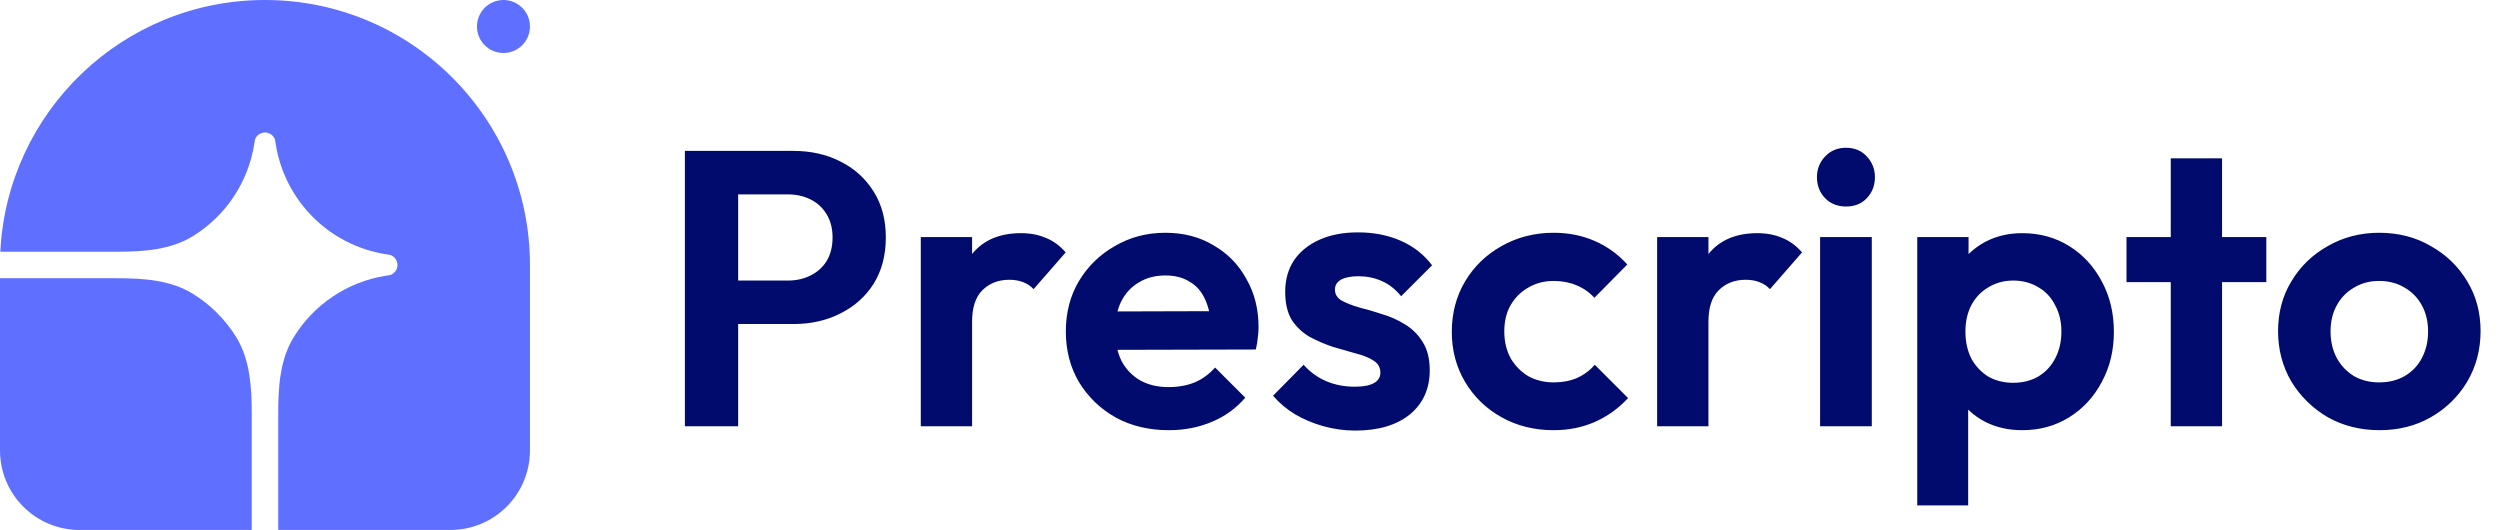
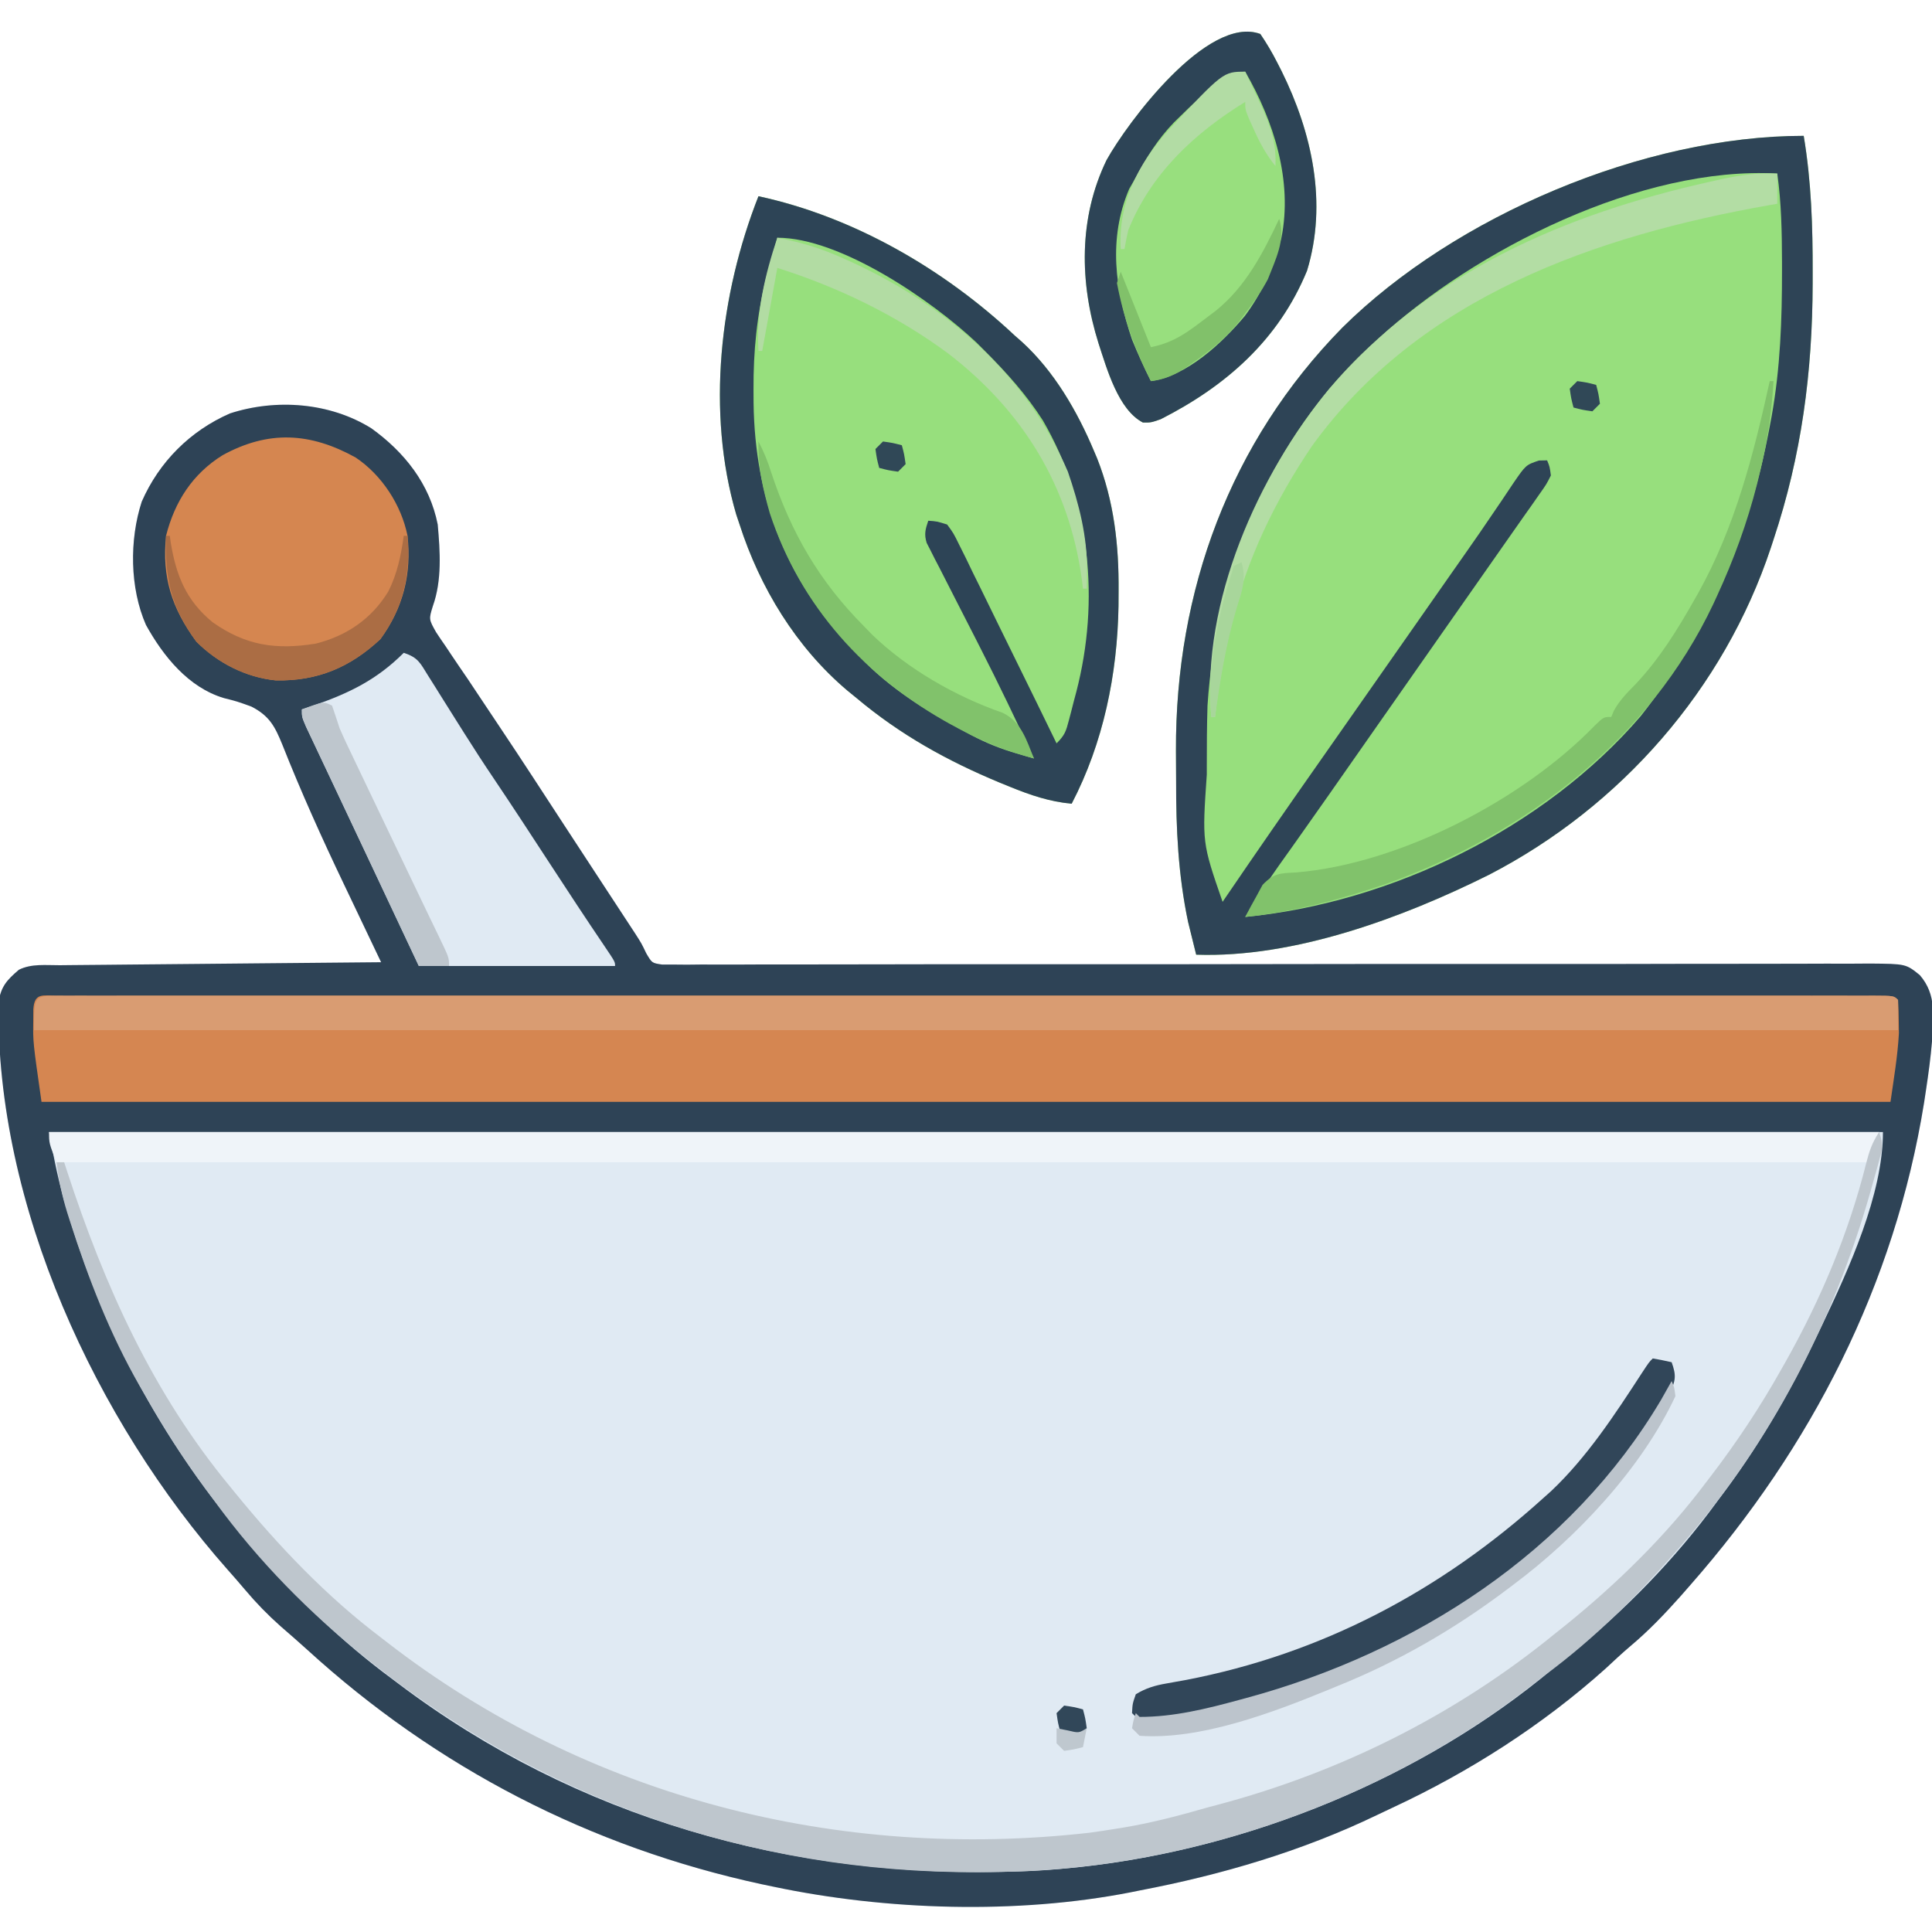
- <svg xmlns="http://www.w3.org/2000/svg" width="217" height="46" viewBox="0 0 217 46" fill="none">
-   <path d="M23 0C35.703 0 46 10.297 46 23V39.1C46 40.93 45.273 42.685 43.979 43.979C42.685 45.273 40.93 46 39.1 46H24.15V35.91C24.15 33.608 24.29 31.223 25.497 29.263C26.362 27.859 27.518 26.657 28.888 25.738C30.258 24.82 31.81 24.208 33.437 23.942L33.878 23.871C34.059 23.808 34.217 23.691 34.328 23.535C34.44 23.379 34.5 23.192 34.5 23C34.5 22.808 34.44 22.621 34.328 22.465C34.217 22.309 34.059 22.192 33.878 22.129L33.437 22.058C31.059 21.67 28.863 20.544 27.159 18.84C25.456 17.137 24.33 14.941 23.942 12.563L23.87 12.122C23.808 11.941 23.691 11.783 23.535 11.671C23.379 11.56 23.192 11.5 23 11.5C22.808 11.5 22.621 11.56 22.465 11.671C22.309 11.783 22.191 11.941 22.129 12.122L22.058 12.563C21.792 14.19 21.18 15.742 20.261 17.111C19.343 18.481 18.141 19.638 16.737 20.502C14.777 21.71 12.392 21.85 10.09 21.85H0.027C0.629 9.682 10.683 0 23 0Z" fill="#5F6FFF" />
-   <path d="M0 24.15H10.09C12.392 24.15 14.777 24.29 16.737 25.498C18.269 26.442 19.558 27.731 20.502 29.263C21.71 31.223 21.85 33.608 21.85 35.91V46H6.9C5.07 46 3.315 45.273 2.021 43.979C0.727 42.685 0 40.93 0 39.1L0 24.15ZM46 2.3C46 2.91 45.758 3.495 45.326 3.926C44.895 4.358 44.31 4.6 43.7 4.6C43.09 4.6 42.505 4.358 42.074 3.926C41.642 3.495 41.4 2.91 41.4 2.3C41.4 1.69 41.642 1.105 42.074 0.674C42.505 0.242 43.09 0 43.7 0C44.31 0 44.895 0.242 45.326 0.674C45.758 1.105 46 1.69 46 2.3Z" fill="#5F6FFF" />
-   <path d="M62.848 28.126V24.352H68.39C69.115 24.352 69.773 24.205 70.362 23.91C70.951 23.615 71.416 23.196 71.756 22.652C72.096 22.085 72.266 21.405 72.266 20.612C72.266 19.841 72.096 19.173 71.756 18.606C71.416 18.039 70.951 17.609 70.362 17.314C69.773 17.019 69.115 16.872 68.39 16.872H62.848V13.098H68.866C70.385 13.098 71.745 13.404 72.946 14.016C74.17 14.628 75.133 15.501 75.836 16.634C76.539 17.745 76.89 19.071 76.89 20.612C76.89 22.153 76.539 23.491 75.836 24.624C75.133 25.735 74.17 26.596 72.946 27.208C71.745 27.82 70.385 28.126 68.866 28.126H62.848ZM59.448 37V13.098H64.072V37H59.448ZM79.923 37V20.578H84.377V37H79.923ZM84.377 27.922L82.643 26.766C82.847 24.749 83.436 23.162 84.411 22.006C85.386 20.827 86.791 20.238 88.627 20.238C89.421 20.238 90.135 20.374 90.769 20.646C91.404 20.895 91.982 21.315 92.503 21.904L89.715 25.1C89.466 24.828 89.16 24.624 88.797 24.488C88.457 24.352 88.061 24.284 87.607 24.284C86.655 24.284 85.873 24.59 85.261 25.202C84.672 25.791 84.377 26.698 84.377 27.922ZM101.457 37.34C99.734 37.34 98.204 36.977 96.867 36.252C95.529 35.504 94.464 34.484 93.671 33.192C92.9 31.9 92.515 30.427 92.515 28.772C92.515 27.14 92.889 25.689 93.637 24.42C94.407 23.128 95.45 22.108 96.765 21.36C98.079 20.589 99.541 20.204 101.151 20.204C102.738 20.204 104.132 20.567 105.333 21.292C106.557 21.995 107.509 22.969 108.189 24.216C108.892 25.44 109.243 26.834 109.243 28.398C109.243 28.693 109.22 28.999 109.175 29.316C109.152 29.611 109.096 29.951 109.005 30.336L95.201 30.37V27.038L106.931 27.004L105.129 28.398C105.084 27.423 104.902 26.607 104.585 25.95C104.29 25.293 103.848 24.794 103.259 24.454C102.692 24.091 101.99 23.91 101.151 23.91C100.267 23.91 99.496 24.114 98.839 24.522C98.181 24.907 97.671 25.463 97.309 26.188C96.969 26.891 96.799 27.729 96.799 28.704C96.799 29.701 96.98 30.574 97.343 31.322C97.728 32.047 98.272 32.614 98.975 33.022C99.677 33.407 100.494 33.6 101.423 33.6C102.262 33.6 103.021 33.464 103.701 33.192C104.381 32.897 104.97 32.467 105.469 31.9L108.087 34.518C107.294 35.447 106.319 36.15 105.163 36.626C104.03 37.102 102.794 37.34 101.457 37.34ZM117.641 37.374C116.712 37.374 115.794 37.249 114.887 37C114.003 36.751 113.187 36.411 112.439 35.98C111.691 35.527 111.045 34.983 110.501 34.348L113.153 31.662C113.72 32.297 114.377 32.773 115.125 33.09C115.873 33.407 116.701 33.566 117.607 33.566C118.333 33.566 118.877 33.464 119.239 33.26C119.625 33.056 119.817 32.75 119.817 32.342C119.817 31.889 119.613 31.537 119.205 31.288C118.82 31.039 118.31 30.835 117.675 30.676C117.041 30.495 116.372 30.302 115.669 30.098C114.989 29.871 114.332 29.588 113.697 29.248C113.063 28.885 112.541 28.398 112.133 27.786C111.748 27.151 111.555 26.335 111.555 25.338C111.555 24.295 111.805 23.389 112.303 22.618C112.825 21.847 113.561 21.247 114.513 20.816C115.465 20.385 116.587 20.17 117.879 20.17C119.239 20.17 120.463 20.408 121.551 20.884C122.662 21.36 123.58 22.074 124.305 23.026L121.619 25.712C121.121 25.1 120.554 24.658 119.919 24.386C119.307 24.114 118.639 23.978 117.913 23.978C117.256 23.978 116.746 24.08 116.383 24.284C116.043 24.488 115.873 24.771 115.873 25.134C115.873 25.542 116.066 25.859 116.451 26.086C116.859 26.313 117.381 26.517 118.015 26.698C118.65 26.857 119.307 27.049 119.987 27.276C120.69 27.48 121.347 27.775 121.959 28.16C122.594 28.545 123.104 29.055 123.489 29.69C123.897 30.325 124.101 31.141 124.101 32.138C124.101 33.747 123.523 35.028 122.367 35.98C121.211 36.909 119.636 37.374 117.641 37.374ZM134.857 37.34C133.179 37.34 131.672 36.966 130.335 36.218C128.997 35.47 127.943 34.45 127.173 33.158C126.402 31.866 126.017 30.415 126.017 28.806C126.017 27.174 126.402 25.712 127.173 24.42C127.943 23.128 128.997 22.108 130.335 21.36C131.695 20.589 133.202 20.204 134.857 20.204C136.149 20.204 137.339 20.442 138.427 20.918C139.515 21.394 140.455 22.074 141.249 22.958L138.393 25.848C137.962 25.372 137.441 25.009 136.829 24.76C136.239 24.511 135.582 24.386 134.857 24.386C134.041 24.386 133.304 24.579 132.647 24.964C132.012 25.327 131.502 25.837 131.117 26.494C130.754 27.129 130.573 27.888 130.573 28.772C130.573 29.633 130.754 30.404 131.117 31.084C131.502 31.741 132.012 32.263 132.647 32.648C133.304 33.011 134.041 33.192 134.857 33.192C135.605 33.192 136.273 33.067 136.863 32.818C137.475 32.546 137.996 32.161 138.427 31.662L141.317 34.552C140.478 35.459 139.515 36.15 138.427 36.626C137.339 37.102 136.149 37.34 134.857 37.34ZM143.839 37V20.578H148.293V37H143.839ZM148.293 27.922L146.559 26.766C146.763 24.749 147.353 23.162 148.327 22.006C149.302 20.827 150.707 20.238 152.543 20.238C153.337 20.238 154.051 20.374 154.685 20.646C155.32 20.895 155.898 21.315 156.419 21.904L153.631 25.1C153.382 24.828 153.076 24.624 152.713 24.488C152.373 24.352 151.977 24.284 151.523 24.284C150.571 24.284 149.789 24.59 149.177 25.202C148.588 25.791 148.293 26.698 148.293 27.922ZM157.984 37V20.578H162.472V37H157.984ZM160.228 17.926C159.502 17.926 158.902 17.688 158.426 17.212C157.95 16.713 157.712 16.101 157.712 15.376C157.712 14.673 157.95 14.073 158.426 13.574C158.902 13.075 159.502 12.826 160.228 12.826C160.976 12.826 161.576 13.075 162.03 13.574C162.506 14.073 162.744 14.673 162.744 15.376C162.744 16.101 162.506 16.713 162.03 17.212C161.576 17.688 160.976 17.926 160.228 17.926ZM175.529 37.34C174.351 37.34 173.285 37.102 172.333 36.626C171.381 36.127 170.622 35.459 170.055 34.62C169.489 33.781 169.183 32.818 169.137 31.73V25.916C169.183 24.828 169.489 23.865 170.055 23.026C170.645 22.165 171.404 21.485 172.333 20.986C173.285 20.487 174.351 20.238 175.529 20.238C177.048 20.238 178.408 20.612 179.609 21.36C180.811 22.108 181.751 23.128 182.431 24.42C183.134 25.712 183.485 27.174 183.485 28.806C183.485 30.415 183.134 31.866 182.431 33.158C181.751 34.45 180.811 35.47 179.609 36.218C178.408 36.966 177.048 37.34 175.529 37.34ZM174.747 33.226C175.563 33.226 176.289 33.045 176.923 32.682C177.558 32.297 178.045 31.775 178.385 31.118C178.748 30.438 178.929 29.656 178.929 28.772C178.929 27.911 178.748 27.151 178.385 26.494C178.045 25.814 177.558 25.293 176.923 24.93C176.289 24.545 175.563 24.352 174.747 24.352C173.954 24.352 173.24 24.545 172.605 24.93C171.971 25.293 171.472 25.814 171.109 26.494C170.769 27.151 170.599 27.911 170.599 28.772C170.599 29.656 170.769 30.438 171.109 31.118C171.472 31.775 171.959 32.297 172.571 32.682C173.206 33.045 173.931 33.226 174.747 33.226ZM166.417 43.868V20.578H170.871V24.896L170.123 28.874L170.837 32.852V43.868H166.417ZM188.421 37V13.744H192.875V37H188.421ZM184.579 24.488V20.578H196.717V24.488H184.579ZM206.542 37.34C204.887 37.34 203.391 36.966 202.054 36.218C200.739 35.447 199.685 34.416 198.892 33.124C198.121 31.809 197.736 30.347 197.736 28.738C197.736 27.129 198.121 25.689 198.892 24.42C199.662 23.128 200.716 22.108 202.054 21.36C203.391 20.589 204.876 20.204 206.508 20.204C208.185 20.204 209.681 20.589 210.996 21.36C212.333 22.108 213.387 23.128 214.158 24.42C214.928 25.689 215.314 27.129 215.314 28.738C215.314 30.347 214.928 31.809 214.158 33.124C213.387 34.416 212.333 35.447 210.996 36.218C209.681 36.966 208.196 37.34 206.542 37.34ZM206.508 33.192C207.346 33.192 208.083 33.011 208.718 32.648C209.375 32.263 209.874 31.741 210.214 31.084C210.576 30.404 210.758 29.633 210.758 28.772C210.758 27.911 210.576 27.151 210.214 26.494C209.851 25.837 209.352 25.327 208.718 24.964C208.083 24.579 207.346 24.386 206.508 24.386C205.692 24.386 204.966 24.579 204.332 24.964C203.697 25.327 203.198 25.837 202.836 26.494C202.473 27.151 202.292 27.911 202.292 28.772C202.292 29.633 202.473 30.404 202.836 31.084C203.198 31.741 203.697 32.263 204.332 32.648C204.966 33.011 205.692 33.192 206.508 33.192Z" fill="#000B6D" />
+ <svg xmlns="http://www.w3.org/2000/svg" version="1.1" width="512" height="512">
+   <path d="M0 0 C8.783 6.326 15.456 14.733 17.582 25.492 C18.221 32.639 18.731 40.272 16.301 47.082 C15.214 50.594 15.214 50.594 17.152 54.043 C17.981 55.312 18.834 56.566 19.707 57.805 C20.167 58.497 20.627 59.189 21.101 59.903 C22.575 62.113 24.078 64.302 25.582 66.492 C26.5 67.867 27.416 69.243 28.328 70.621 C30.276 73.561 32.234 76.493 34.199 79.422 C39.942 88.004 45.56 96.669 51.203 105.317 C53.912 109.468 56.627 113.616 59.344 117.762 C60.506 119.536 61.669 121.311 62.831 123.086 C63.933 124.767 65.035 126.448 66.137 128.129 C66.808 129.152 67.478 130.176 68.168 131.23 C68.756 132.128 69.345 133.026 69.951 133.95 C71.582 136.492 71.582 136.492 72.838 139.112 C74.358 141.719 74.358 141.719 77.077 142.114 C78.081 142.112 79.085 142.111 80.119 142.109 C81.278 142.119 82.437 142.13 83.631 142.14 C84.91 142.126 86.189 142.112 87.506 142.098 C88.874 142.101 90.242 142.105 91.61 142.112 C95.377 142.125 99.143 142.107 102.911 142.084 C106.97 142.064 111.029 142.074 115.089 142.08 C122.126 142.087 129.163 142.076 136.201 142.053 C146.382 142.021 156.564 142.022 166.745 142.031 C183.272 142.045 199.798 142.041 216.324 142.022 C217.314 142.021 218.304 142.02 219.323 142.018 C227.352 142.009 235.38 141.999 243.408 141.988 C250.422 141.979 257.435 141.971 264.448 141.962 C265.93 141.961 265.93 141.961 267.441 141.959 C283.901 141.94 300.361 141.941 316.821 141.956 C326.977 141.964 337.134 141.955 347.29 141.922 C354.25 141.901 361.209 141.898 368.168 141.908 C372.185 141.914 376.202 141.911 380.219 141.886 C383.896 141.864 387.572 141.864 391.249 141.883 C393.21 141.886 395.171 141.866 397.132 141.844 C406.647 141.928 406.647 141.928 410.351 144.905 C414.91 150.191 413.823 155.772 413.582 162.492 C413.225 166.75 412.662 170.956 412.02 175.18 C411.845 176.336 411.67 177.492 411.49 178.684 C403.73 226.921 381.629 270.004 349.582 306.492 C348.714 307.483 347.847 308.475 346.953 309.496 C342.735 314.23 338.471 318.692 333.613 322.77 C331.369 324.673 329.235 326.674 327.082 328.68 C310.342 343.693 290.932 356.106 270.557 365.573 C269.218 366.196 267.883 366.829 266.553 367.47 C246.612 377.08 225.292 383.354 203.582 387.492 C202.774 387.656 201.966 387.82 201.134 387.988 C171.105 393.856 136.431 392.787 106.582 386.492 C105.043 386.171 105.043 386.171 103.473 385.843 C58.047 376.031 17.283 354.981 -17.008 323.68 C-19.344 321.56 -21.721 319.495 -24.105 317.43 C-27.481 314.425 -30.515 311.309 -33.426 307.855 C-34.96 306.036 -36.515 304.25 -38.098 302.473 C-73.027 262.983 -99.545 205.892 -98.812 152.219 C-98.196 147.956 -96.65 146.262 -93.418 143.492 C-90.058 141.812 -86.259 142.311 -82.562 142.287 C-81.645 142.277 -80.728 142.267 -79.783 142.257 C-76.742 142.225 -73.701 142.2 -70.66 142.176 C-68.556 142.155 -66.451 142.134 -64.346 142.113 C-58.799 142.058 -53.253 142.008 -47.706 141.96 C-42.049 141.91 -36.392 141.854 -30.734 141.799 C-19.629 141.691 -8.523 141.59 2.582 141.492 C2.072 140.425 1.562 139.358 1.037 138.259 C-0.892 134.221 -2.815 130.18 -4.738 126.139 C-5.563 124.405 -6.39 122.672 -7.218 120.939 C-13.061 108.715 -18.605 96.428 -23.594 83.829 C-25.566 78.986 -27.014 76.221 -31.75 73.763 C-35.446 72.416 -35.446 72.416 -39.093 71.484 C-48.475 68.686 -55.145 60.408 -59.738 52.105 C-64.033 42.3 -64.153 29.58 -60.855 19.43 C-56.236 8.882 -48.028 0.674 -37.48 -3.945 C-25.204 -7.934 -10.946 -6.826 0 0 Z " fill="#E0EAF3" transform="translate(98.41797,113.5078)" />
+   <path d="M0 0 C8.783 6.326 15.456 14.733 17.582 25.492 C18.221 32.639 18.731 40.272 16.301 47.082 C15.214 50.594 15.214 50.594 17.152 54.043 C17.981 55.312 18.834 56.566 19.707 57.805 C20.167 58.497 20.627 59.189 21.101 59.903 C22.575 62.113 24.078 64.302 25.582 66.492 C26.5 67.867 27.416 69.243 28.328 70.621 C30.276 73.561 32.234 76.493 34.199 79.422 C39.942 88.004 45.56 96.669 51.203 105.317 C53.912 109.468 56.627 113.616 59.344 117.762 C60.506 119.536 61.669 121.311 62.831 123.086 C63.933 124.767 65.035 126.448 66.137 128.129 C66.808 129.152 67.478 130.176 68.168 131.23 C68.756 132.128 69.345 133.026 69.951 133.95 C71.582 136.492 71.582 136.492 72.838 139.112 C74.358 141.719 74.358 141.719 77.077 142.114 C78.081 142.112 79.085 142.111 80.119 142.109 C81.278 142.119 82.437 142.13 83.631 142.14 C84.91 142.126 86.189 142.112 87.506 142.098 C88.874 142.101 90.242 142.105 91.61 142.112 C95.377 142.125 99.143 142.107 102.911 142.084 C106.97 142.064 111.029 142.074 115.089 142.08 C122.126 142.087 129.163 142.076 136.201 142.053 C146.382 142.021 156.564 142.022 166.745 142.031 C183.272 142.045 199.798 142.041 216.324 142.022 C217.314 142.021 218.304 142.02 219.323 142.018 C227.352 142.009 235.38 141.999 243.408 141.988 C250.422 141.979 257.435 141.971 264.448 141.962 C265.93 141.961 265.93 141.961 267.441 141.959 C283.901 141.94 300.361 141.941 316.821 141.956 C326.977 141.964 337.134 141.955 347.29 141.922 C354.25 141.901 361.209 141.898 368.168 141.908 C372.185 141.914 376.202 141.911 380.219 141.886 C383.896 141.864 387.572 141.864 391.249 141.883 C393.21 141.886 395.171 141.866 397.132 141.844 C406.647 141.928 406.647 141.928 410.351 144.905 C414.91 150.191 413.823 155.772 413.582 162.492 C413.225 166.75 412.662 170.956 412.02 175.18 C411.845 176.336 411.67 177.492 411.49 178.684 C403.73 226.921 381.629 270.004 349.582 306.492 C348.714 307.483 347.847 308.475 346.953 309.496 C342.735 314.23 338.471 318.692 333.613 322.77 C331.369 324.673 329.235 326.674 327.082 328.68 C310.342 343.693 290.932 356.106 270.557 365.573 C269.218 366.196 267.883 366.829 266.553 367.47 C246.612 377.08 225.292 383.354 203.582 387.492 C202.774 387.656 201.966 387.82 201.134 387.988 C171.105 393.856 136.431 392.787 106.582 386.492 C105.043 386.171 105.043 386.171 103.473 385.843 C58.047 376.031 17.283 354.981 -17.008 323.68 C-19.344 321.56 -21.721 319.495 -24.105 317.43 C-27.481 314.425 -30.515 311.309 -33.426 307.855 C-34.96 306.036 -36.515 304.25 -38.098 302.473 C-73.027 262.983 -99.545 205.892 -98.812 152.219 C-98.196 147.956 -96.65 146.262 -93.418 143.492 C-90.058 141.812 -86.259 142.311 -82.562 142.287 C-81.645 142.277 -80.728 142.267 -79.783 142.257 C-76.742 142.225 -73.701 142.2 -70.66 142.176 C-68.556 142.155 -66.451 142.134 -64.346 142.113 C-58.799 142.058 -53.253 142.008 -47.706 141.96 C-42.049 141.91 -36.392 141.854 -30.734 141.799 C-19.629 141.691 -8.523 141.59 2.582 141.492 C2.072 140.425 1.562 139.358 1.037 138.259 C-0.892 134.221 -2.815 130.18 -4.738 126.139 C-5.563 124.405 -6.39 122.672 -7.218 120.939 C-13.061 108.715 -18.605 96.428 -23.594 83.829 C-25.566 78.986 -27.014 76.221 -31.75 73.763 C-35.446 72.416 -35.446 72.416 -39.093 71.484 C-48.475 68.686 -55.145 60.408 -59.738 52.105 C-64.033 42.3 -64.153 29.58 -60.855 19.43 C-56.236 8.882 -48.028 0.674 -37.48 -3.945 C-25.204 -7.934 -10.946 -6.826 0 0 Z M-85.418 186.492 C-84.119 193.635 -82.786 200.304 -80.668 207.18 C-80.405 208.041 -80.142 208.901 -79.871 209.788 C-70.01 241.557 -54.19 270.272 -32.418 295.492 C-31.749 296.272 -31.08 297.052 -30.391 297.855 C-19.441 310.314 -7.768 321.651 5.582 331.492 C6.126 331.902 6.67 332.313 7.231 332.735 C54.454 368.332 110.828 384.164 169.582 382.492 C170.378 382.471 171.174 382.451 171.995 382.429 C176.546 382.289 181.052 381.955 185.582 381.492 C186.281 381.422 186.98 381.352 187.701 381.279 C232.331 376.486 278.59 357.645 313.01 328.804 C314.554 327.515 316.123 326.255 317.691 324.996 C332.285 313.169 345.528 299.679 356.582 284.492 C357.439 283.342 358.295 282.193 359.152 281.043 C368.774 267.995 376.658 254.135 383.582 239.492 C383.884 238.863 384.185 238.233 384.496 237.584 C391.528 222.772 400.582 203.1 400.582 186.492 C240.202 186.492 79.822 186.492 -85.418 186.492 Z " fill="#2E4356" transform="translate(98.41797,113.5078)" />
+   <path d="M0 0 C2.027 12.104 2.401 23.997 2.375 36.25 C2.374 37.218 2.374 38.186 2.373 39.183 C2.313 62.654 -0.559 84.657 -8 107 C-8.234 107.717 -8.469 108.434 -8.71 109.172 C-21.144 146.579 -48.483 177.779 -83.424 195.841 C-106.293 207.228 -135.098 217.916 -161 217 C-161.468 215.148 -161.924 213.293 -162.375 211.438 C-162.758 209.889 -162.758 209.889 -163.148 208.309 C-165.761 195.887 -166.346 183.666 -166.316 171.023 C-166.313 168.333 -166.336 165.645 -166.361 162.955 C-166.516 120.595 -152.04 81.142 -122.25 50.812 C-92.341 21.189 -42.301 0 0 0 Z " fill="#97DF7D" transform="translate(478,36)" />
+   <path d="M0 0 C0.786 0.002 1.573 0.005 2.383 0.007 C3.215 0.006 4.046 0.004 4.903 0.003 C7.726 -0.001 10.548 0.003 13.371 0.006 C15.4 0.005 17.43 0.003 19.46 0.001 C25.065 -0.003 30.67 -0.001 36.276 0.002 C42.31 0.004 48.344 0.001 54.378 -0.002 C65.525 -0.006 76.672 -0.006 87.82 -0.003 C98.116 -0 108.412 0 118.709 -0.001 C119.39 -0.001 120.072 -0.001 120.775 -0.001 C123.542 -0.001 126.31 -0.002 129.078 -0.002 C155.063 -0.005 181.047 -0.002 207.032 0.003 C230.139 0.008 253.246 0.007 276.354 0.003 C302.29 -0.003 328.225 -0.005 354.161 -0.002 C356.924 -0.002 359.687 -0.001 362.45 -0.001 C363.13 -0.001 363.81 -0.001 364.511 -0.001 C374.803 0 385.095 -0.001 395.388 -0.003 C407.085 -0.006 418.783 -0.005 430.481 -0 C436.455 0.003 442.43 0.004 448.405 0 C453.865 -0.003 459.325 -0.001 464.785 0.004 C466.769 0.005 468.754 0.005 470.738 0.002 C473.417 -0.001 476.096 0.002 478.775 0.007 C479.562 0.005 480.348 0.002 481.158 0 C486.465 0.019 486.465 0.019 487.579 1.133 C487.709 3.025 487.755 4.924 487.767 6.82 C487.781 7.856 487.795 8.891 487.81 9.957 C487.473 16.052 486.442 22.09 485.579 28.133 C323.879 28.133 162.179 28.133 -4.421 28.133 C-6.683 12.295 -6.683 12.295 -6.608 6.82 C-6.602 5.752 -6.596 4.683 -6.589 3.582 C-6.278 -0.954 -4.005 0.014 0 0 Z " fill="#D58651" transform="translate(15.42089,263.8671)" />
+   <path d="M0 0 C25.338 5.466 49.295 19.424 68 37 C68.603 37.527 69.207 38.054 69.828 38.598 C78.37 46.401 84.496 56.981 88.938 67.562 C89.208 68.197 89.478 68.832 89.756 69.486 C94.236 80.843 95.536 92.501 95.438 104.625 C95.431 105.93 95.424 107.236 95.417 108.58 C95.119 126.671 91.417 144.849 83 161 C77.09 160.43 72.107 158.739 66.625 156.5 C65.752 156.145 64.878 155.789 63.978 155.423 C50.002 149.618 37.601 142.734 26 133 C25.169 132.321 24.337 131.641 23.48 130.941 C9.996 119.525 0.379 103.732 -5 87 C-5.443 85.679 -5.443 85.679 -5.895 84.332 C-13.838 57.214 -10.235 25.99 0 0 Z " fill="#97DF7D" transform="translate(201,52)" />
+   <path d="M0 0 C2.027 12.104 2.401 23.997 2.375 36.25 C2.374 37.218 2.374 38.186 2.373 39.183 C2.313 62.654 -0.559 84.657 -8 107 C-8.234 107.717 -8.469 108.434 -8.71 109.172 C-21.144 146.579 -48.483 177.779 -83.424 195.841 C-106.293 207.228 -135.098 217.916 -161 217 C-161.468 215.148 -161.924 213.293 -162.375 211.438 C-162.758 209.889 -162.758 209.889 -163.148 208.309 C-165.761 195.887 -166.346 183.666 -166.316 171.023 C-166.313 168.333 -166.336 165.645 -166.361 162.955 C-166.516 120.595 -152.04 81.142 -122.25 50.812 C-92.341 21.189 -42.301 0 0 0 Z M-113 54 C-113.537 54.488 -114.074 54.976 -114.628 55.479 C-141.323 79.964 -155.654 115.122 -158 151 C-158.163 156.355 -158.194 161.706 -158.188 167.062 C-158.188 167.792 -158.188 168.522 -158.188 169.273 C-159.429 187.321 -159.429 187.321 -154 203 C-153.519 202.294 -153.519 202.294 -153.029 201.573 C-145.027 189.827 -136.934 178.148 -128.766 166.516 C-125.84 162.347 -122.92 158.173 -120 154 C-118.833 152.333 -117.667 150.667 -116.5 149 C-115.922 148.175 -115.345 147.35 -114.75 146.5 C-113 144 -111.25 141.5 -109.5 139 C-108.922 138.175 -108.345 137.35 -107.75 136.499 C-106.585 134.835 -105.419 133.171 -104.254 131.507 C-100.717 126.453 -97.18 121.399 -93.646 116.343 C-92.476 114.671 -91.304 113 -90.129 111.331 C-87.257 107.246 -84.415 103.145 -81.629 99 C-81.091 98.21 -80.553 97.42 -79.999 96.606 C-78.985 95.117 -77.983 93.62 -76.994 92.115 C-73.632 87.213 -73.632 87.213 -70.16 86.043 C-69.447 86.029 -68.734 86.015 -68 86 C-67.309 87.688 -67.309 87.688 -67 90 C-68.16 92.312 -68.16 92.312 -70.062 95 C-70.804 96.062 -71.545 97.124 -72.309 98.219 C-72.734 98.816 -73.159 99.412 -73.597 100.027 C-75.132 102.186 -76.647 104.357 -78.16 106.531 C-81.147 110.819 -84.149 115.096 -87.153 119.371 C-90.108 123.577 -93.054 127.789 -96 132 C-97.167 133.667 -98.333 135.333 -99.5 137 C-100.078 137.825 -100.655 138.65 -101.25 139.5 C-103 142 -104.75 144.5 -106.5 147 C-107.078 147.825 -107.655 148.65 -108.25 149.501 C-109.415 151.165 -110.581 152.829 -111.746 154.493 C-114.688 158.697 -117.63 162.901 -120.57 167.105 C-121.755 168.799 -122.94 170.494 -124.125 172.188 C-124.701 173.012 -125.277 173.836 -125.871 174.685 C-128.692 178.716 -131.522 182.742 -134.371 186.754 C-134.909 187.512 -135.447 188.271 -136.001 189.052 C-137.001 190.46 -138.003 191.866 -139.006 193.27 C-142.182 197.743 -145.141 202.319 -148 207 C-109.18 203.218 -68.748 183.512 -43.207 153.801 C-25.105 130.829 -14.349 105.686 -9 77 C-8.835 76.125 -8.67 75.25 -8.5 74.348 C-6.182 61.459 -5.739 48.684 -5.75 35.625 C-5.751 34.865 -5.751 34.105 -5.752 33.322 C-5.775 25.494 -5.913 17.767 -7 10 C-42.951 7.937 -87.058 30.052 -113 54 Z " fill="#2E4456" transform="translate(478,36)" />
+   <path d="M0 0 C1.691 2.493 3.078 4.833 4.438 7.5 C4.829 8.266 5.221 9.032 5.625 9.822 C13.697 26.141 17.843 44.823 12.375 62.75 C4.858 81.032 -9.017 93.267 -26.406 102.102 C-29 103 -29 103 -31.129 102.969 C-37.657 99.589 -40.683 88.685 -42.875 82 C-47.929 65.933 -48.19 48.787 -40.75 33.418 C-35.302 23.59 -13.984 -5.139 0 0 Z " fill="#98DF7E" transform="translate(334,9)" />
+   <path d="M0 0 C0.786 0.002 1.573 0.005 2.383 0.007 C3.215 0.006 4.046 0.004 4.903 0.003 C7.726 -0.001 10.548 0.003 13.371 0.006 C15.4 0.005 17.43 0.003 19.46 0.001 C25.065 -0.003 30.67 -0.001 36.276 0.002 C42.31 0.004 48.344 0.001 54.378 -0.002 C65.525 -0.006 76.672 -0.006 87.82 -0.003 C98.116 -0 108.412 0 118.709 -0.001 C119.39 -0.001 120.072 -0.001 120.775 -0.001 C123.542 -0.001 126.31 -0.002 129.078 -0.002 C155.063 -0.005 181.047 -0.002 207.032 0.003 C230.139 0.008 253.246 0.007 276.354 0.003 C302.29 -0.003 328.225 -0.005 354.161 -0.002 C356.924 -0.002 359.687 -0.001 362.45 -0.001 C363.13 -0.001 363.81 -0.001 364.511 -0.001 C374.803 0 385.095 -0.001 395.388 -0.003 C407.085 -0.006 418.783 -0.005 430.481 -0 C436.455 0.003 442.43 0.004 448.405 0 C453.865 -0.003 459.325 -0.001 464.785 0.004 C466.769 0.005 468.754 0.005 470.738 0.002 C473.417 -0.001 476.096 0.002 478.775 0.007 C479.562 0.005 480.348 0.002 481.158 0 C486.465 0.019 486.465 0.019 487.579 1.133 C487.579 3.773 487.579 6.413 487.579 9.133 C324.559 9.133 161.539 9.133 -6.421 9.133 C-6.421 0.023 -6.421 0.023 0 0 Z " fill="#D99C72" transform="translate(15.42089,263.8671)" />
+   <path d="M0 0 C160.05 0 320.1 0 485 0 C484.34 2.64 483.68 5.28 483 8 C324.27 8 165.54 8 2 8 C0 3 0 3 0 0 Z " fill="#EFF4F9" transform="translate(13,300)" />
+   <path d="M0 0 C25.338 5.466 49.295 19.424 68 37 C68.603 37.527 69.207 38.054 69.828 38.598 C78.37 46.401 84.496 56.981 88.938 67.562 C89.208 68.197 89.478 68.832 89.756 69.486 C94.236 80.843 95.536 92.501 95.438 104.625 C95.431 105.93 95.424 107.236 95.417 108.58 C95.119 126.671 91.417 144.849 83 161 C77.09 160.43 72.107 158.739 66.625 156.5 C65.752 156.145 64.878 155.789 63.978 155.423 C50.002 149.618 37.601 142.734 26 133 C25.169 132.321 24.337 131.641 23.48 130.941 C9.996 119.525 0.379 103.732 -5 87 C-5.443 85.679 -5.443 85.679 -5.895 84.332 C-13.838 57.214 -10.235 25.99 0 0 Z M5 11 C4.367 13.248 3.744 15.498 3.125 17.75 C2.777 19.003 2.429 20.256 2.07 21.547 C-0.422 31.433 -1.364 41.067 -1.312 51.25 C-1.307 52.434 -1.301 53.619 -1.295 54.839 C-0.946 80.112 7.265 101.762 25 120 C25.624 120.686 26.248 121.372 26.891 122.078 C34.799 130.518 44.59 136.423 54.688 141.875 C55.702 142.429 55.702 142.429 56.736 142.994 C60.497 144.964 64.184 146.434 68.265 147.622 C69.155 147.882 70.045 148.143 70.962 148.412 C71.634 148.606 72.307 148.8 73 149 C68.383 139.102 63.677 129.263 58.711 119.535 C58.272 118.673 57.834 117.811 57.382 116.923 C55.587 113.394 53.79 109.867 51.975 106.348 C50.626 103.728 49.292 101.101 47.961 98.473 C47.547 97.678 47.132 96.883 46.705 96.064 C46.334 95.325 45.962 94.586 45.58 93.824 C45.249 93.18 44.919 92.536 44.578 91.872 C43.866 89.568 44.234 88.252 45 86 C47.298 86.16 47.298 86.16 50 87 C51.702 89.322 51.702 89.322 53.23 92.438 C53.81 93.599 54.39 94.76 54.988 95.956 C55.603 97.232 56.218 98.509 56.832 99.785 C57.473 101.085 58.117 102.384 58.761 103.682 C60.452 107.099 62.122 110.526 63.787 113.955 C65.49 117.454 67.214 120.942 68.936 124.432 C72.31 131.278 75.662 138.135 79 145 C81.179 142.821 81.491 141.838 82.254 138.93 C82.469 138.115 82.683 137.3 82.904 136.461 C83.122 135.608 83.339 134.754 83.562 133.875 C83.784 133.045 84.005 132.215 84.232 131.359 C90.5 107.198 87.984 81.123 75.375 59.438 C70.96 52.553 65.762 46.762 60 41 C59.27 40.27 58.541 39.541 57.789 38.789 C46.02 27.72 21.779 11 5 11 Z " fill="#2D4456" transform="translate(201,52)" />
+   <path d="M0 0 C1.11 3.329 0.895 4.226 -0.004 7.508 C-0.247 8.403 -0.489 9.298 -0.739 10.221 C-1.147 11.658 -1.147 11.658 -1.562 13.125 C-1.841 14.117 -2.119 15.109 -2.405 16.131 C-12.225 50.593 -28.54 81.825 -52 109 C-52.669 109.78 -53.338 110.56 -54.027 111.363 C-64.458 123.231 -75.546 134.28 -88.25 143.694 C-90.009 145.007 -91.741 146.35 -93.473 147.699 C-131.685 177.099 -181.88 194.744 -230 196 C-230.957 196.027 -231.915 196.054 -232.901 196.083 C-293.987 197.573 -351.071 178.961 -399 141 C-399.548 140.569 -400.096 140.139 -400.66 139.695 C-415.845 127.649 -429.596 113.668 -441 98 C-441.856 96.85 -442.713 95.7 -443.57 94.551 C-449.61 86.36 -454.961 77.837 -460 69 C-460.343 68.406 -460.685 67.813 -461.039 67.201 C-468.927 53.442 -474.61 38.77 -479.438 23.688 C-479.685 22.918 -479.932 22.148 -480.186 21.354 C-481.561 16.905 -482.468 12.628 -483 8 C-482.34 8 -481.68 8 -481 8 C-480.755 8.758 -480.509 9.516 -480.257 10.297 C-470.327 40.704 -457.574 69.15 -437 94 C-436.564 94.536 -436.129 95.072 -435.68 95.624 C-424.229 109.67 -411.489 123.067 -397 134 C-396.21 134.613 -396.21 134.613 -395.404 135.238 C-342.319 176.371 -275.782 193.207 -209.36 185.702 C-207.087 185.398 -204.826 185.057 -202.562 184.688 C-201.365 184.495 -201.365 184.495 -200.143 184.299 C-192.608 183.032 -185.341 181.115 -178 179 C-176.776 178.676 -176.776 178.676 -175.528 178.345 C-142.792 169.676 -112.244 154.423 -86 133 C-84.49 131.795 -84.49 131.795 -82.949 130.566 C-69.383 119.566 -56.492 106.983 -46 93 C-45.577 92.448 -45.154 91.896 -44.718 91.328 C-37.781 82.268 -31.588 72.946 -26 63 C-25.599 62.294 -25.199 61.588 -24.786 60.861 C-15.479 44.334 -8.129 26.913 -3.495 8.494 C-2.661 5.185 -1.916 2.875 0 0 Z " fill="#BEC6CD" transform="translate(498,300)" />
+   <path d="M0 0 C3.831 1.277 4.326 2.651 6.441 6.039 C7.102 7.086 7.763 8.134 8.443 9.213 C8.789 9.769 9.135 10.326 9.491 10.899 C10.934 13.223 12.395 15.535 13.856 17.848 C14.581 18.997 15.305 20.147 16.029 21.297 C18.603 25.388 21.233 29.433 23.938 33.438 C28.904 40.814 33.759 48.264 38.617 55.712 C43.464 63.142 48.33 70.558 53.309 77.9 C56 81.895 56 81.895 56 83 C38.84 83 21.68 83 4 83 C0.185 74.897 -3.631 66.793 -7.441 58.688 C-10.063 53.111 -12.69 47.537 -15.325 41.966 C-16.72 39.017 -18.111 36.066 -19.502 33.115 C-20.167 31.706 -20.833 30.297 -21.501 28.889 C-22.431 26.928 -23.357 24.964 -24.281 23 C-24.808 21.886 -25.334 20.773 -25.877 19.625 C-27 17 -27 17 -27 15 C-25.949 14.648 -24.899 14.296 -23.816 13.934 C-14.429 10.674 -7.124 7.124 0 0 Z " fill="#E0EAF3" transform="translate(107,173)" />
+   <path d="M0 0 C6.924 4.633 12.107 12.573 13.742 20.75 C14.847 30.86 12.597 39.838 6.555 48.125 C-1.51 55.652 -10.177 59.28 -21.164 59.062 C-29.125 58.258 -36.631 54.425 -42.258 48.75 C-48.757 39.883 -51.368 31.74 -50.258 20.75 C-47.964 11.679 -43.219 4.324 -35.258 -0.625 C-23.132 -7.256 -12.081 -6.688 0 0 Z " fill="#D58650" transform="translate(94.25781,121.25)" />
+   <path d="M0 0 C1.691 2.493 3.078 4.833 4.438 7.5 C4.829 8.266 5.221 9.032 5.625 9.822 C13.697 26.141 17.843 44.823 12.375 62.75 C4.858 81.032 -9.017 93.267 -26.406 102.102 C-29 103 -29 103 -31.129 102.969 C-37.657 99.589 -40.683 88.685 -42.875 82 C-47.929 65.933 -48.19 48.787 -40.75 33.418 C-35.302 23.59 -13.984 -5.139 0 0 Z M-22.875 23.438 C-27.122 27.839 -30.135 32.622 -33 38 C-33.578 39.011 -34.155 40.021 -34.75 41.062 C-40.361 54.248 -38.485 67.746 -34 81 C-32.478 84.747 -30.829 88.394 -29 92 C-19.476 90.68 -10.124 81.916 -4.09 74.723 C0.254 68.885 2.933 62.957 5 56 C5.191 55.372 5.382 54.744 5.578 54.098 C8.631 38.918 3.557 23.088 -4 10 C-9.972 10 -18.649 19.405 -22.875 23.438 Z " fill="#2D4456" transform="translate(334,9)" />
+   <path d="M0 0 C1.675 0.286 3.344 0.618 5 1 C6.294 4.582 6.066 5.857 4.445 9.383 C3.69 10.641 2.915 11.888 2.125 13.125 C1.712 13.788 1.3 14.451 0.874 15.134 C-2.955 21.163 -7.254 26.662 -12 32 C-12.463 32.523 -12.926 33.047 -13.403 33.586 C-43.391 67.315 -88.229 92.596 -133.883 96.152 C-136 96 -136 96 -138 94 C-137.875 91.5 -137.875 91.5 -137 89 C-134.371 87.389 -131.922 86.657 -128.902 86.141 C-128.111 85.998 -127.319 85.855 -126.504 85.708 C-125.657 85.557 -124.81 85.406 -123.938 85.25 C-87.783 78.347 -56.172 61.574 -29 37 C-28.328 36.401 -27.657 35.801 -26.965 35.184 C-17.425 26.185 -10.009 14.821 -2.898 3.887 C-1 1 -1 1 0 0 Z " fill="#314659" transform="translate(438,360)" />
+   <path d="M0 0 C0 2.64 0 5.28 0 8 C-0.993 8.172 -0.993 8.172 -2.006 8.348 C-48.098 16.465 -94.795 32.69 -123.34 72.242 C-132.988 86.518 -140.783 102.425 -144.625 119.25 C-144.942 120.608 -144.942 120.608 -145.266 121.993 C-146.93 129.285 -148.163 136.564 -149 144 C-149.33 144 -149.66 144 -150 144 C-152.675 113.559 -137.706 80.036 -118.677 56.958 C-92.408 26.284 -56.407 10.75 -17.688 2.125 C-16.727 1.909 -15.766 1.694 -14.776 1.472 C-9.739 0.399 -5.149 -0.241 0 0 Z " fill="#B3DDA4" transform="translate(471,46)" />
+   <path d="M0 0 C0.33 0 0.66 0 1 0 C0.52 8.215 -0.615 16.007 -2.562 24 C-2.956 25.619 -2.956 25.619 -3.358 27.271 C-5.978 37.596 -9.542 47.334 -14 57 C-14.312 57.677 -14.623 58.354 -14.944 59.052 C-31.862 94.909 -64.627 119.85 -101.289 133.105 C-113.445 137.282 -126.195 140.682 -139 142 C-138.061 140.167 -137.071 138.359 -136.062 136.562 C-135.245 135.048 -135.245 135.048 -134.41 133.504 C-131.368 130.344 -129.777 130.439 -125.558 130.211 C-98.079 127.948 -65.38 110.931 -46.332 91.242 C-44 89 -44 89 -42 89 C-41.763 88.438 -41.526 87.876 -41.281 87.297 C-39.712 84.484 -37.757 82.549 -35.5 80.25 C-29.197 73.543 -24.529 65.979 -20 58 C-19.636 57.359 -19.273 56.719 -18.898 56.059 C-9.178 38.583 -4.267 19.407 0 0 Z " fill="#81C26B" transform="translate(469,101)" />
+   <path d="M0 0 C6.212 1.171 11.807 2.895 17.562 5.5 C18.333 5.847 19.104 6.194 19.898 6.551 C45.108 18.227 65.907 36.152 77 62 C79.972 70.645 82.188 79.243 82.062 88.438 C82.053 89.302 82.044 90.167 82.035 91.059 C82.024 91.699 82.012 92.34 82 93 C81.67 93 81.34 93 81 93 C80.902 92.201 80.804 91.402 80.703 90.578 C77.341 65.884 65.13 45.981 45.385 30.754 C31.897 20.725 16.028 13.03 0 8 C-0.121 8.666 -0.242 9.333 -0.367 10.02 C-1.578 16.68 -2.789 23.34 -4 30 C-4.33 30 -4.66 30 -5 30 C-5.654 19.699 -3.25 9.749 0 0 Z " fill="#B2DCA3" transform="translate(206,63)" />
+   <path d="M0 0 C1.377 2.625 2.439 5.17 3.312 8 C8.611 24.105 16.081 37.047 28 49 C28.684 49.708 29.369 50.415 30.074 51.145 C39.592 60.326 52.255 67.574 64.715 71.902 C69.659 74.277 71.062 79.2 73 84 C66.13 82.169 59.952 79.794 53.688 76.438 C52.864 75.998 52.041 75.558 51.193 75.105 C28.342 62.587 11.202 43.817 3 19 C1.177 12.592 -0.179 6.685 0 0 Z " fill="#81C26B" transform="translate(201,117)" />
+   <path d="M0 0 C0.707 1.629 0.707 1.629 1 4 C-7.982 23.177 -25.194 41.477 -42 54 C-42.515 54.39 -43.029 54.779 -43.56 55.181 C-57.665 65.816 -72.605 74.429 -89 81 C-89.956 81.394 -89.956 81.394 -90.931 81.796 C-105.656 87.841 -124.908 95.155 -141 94 C-141.66 93.34 -142.32 92.68 -143 92 C-142.625 89.875 -142.625 89.875 -142 88 C-141.67 88.33 -141.34 88.66 -141 89 C-131.934 89.008 -123.316 86.864 -114.625 84.5 C-113.975 84.325 -113.325 84.15 -112.656 83.969 C-68.041 71.871 -26.703 45.302 -2.788 4.955 C-1.846 3.31 -0.921 1.656 0 0 Z " fill="#BCC4CC" transform="translate(443,366)" />
+   <path d="M0 0 C0.69 1.992 1.351 3.994 2 6 C3.256 8.903 4.63 11.747 6 14.598 C6.392 15.421 6.785 16.245 7.189 17.094 C8.025 18.848 8.863 20.601 9.702 22.353 C11.005 25.072 12.302 27.793 13.599 30.514 C17.213 38.095 20.839 45.671 24.48 53.238 C24.952 54.22 25.423 55.201 25.908 56.213 C26.738 57.939 27.571 59.664 28.408 61.387 C31 66.778 31 66.778 31 69 C28.36 69 25.72 69 23 69 C22.009 66.896 21.018 64.792 20.027 62.688 C19.712 62.019 19.398 61.35 19.073 60.661 C17.307 56.91 15.542 53.158 13.777 49.406 C13.038 47.833 12.298 46.26 11.559 44.688 C11.184 43.891 10.809 43.094 10.424 42.273 C8.179 37.502 5.93 32.733 3.675 27.966 C2.28 25.017 0.889 22.066 -0.502 19.115 C-1.167 17.706 -1.833 16.297 -2.501 14.889 C-3.431 12.928 -4.357 10.964 -5.281 9 C-5.808 7.886 -6.334 6.772 -6.877 5.625 C-8 3 -8 3 -8 1 C-2.25 -1.125 -2.25 -1.125 0 0 Z " fill="#BEC6CD" transform="translate(88,187)" />
+   <path d="M0 0 C0.33 0 0.66 0 1 0 C1.086 0.617 1.173 1.235 1.262 1.871 C2.708 10.59 5.371 17.167 12.312 22.875 C21.035 29.058 29.075 30.284 39.676 28.566 C47.876 26.513 54.532 21.965 58.938 14.688 C61.284 9.994 62.277 5.169 63 0 C63.33 0 63.66 0 64 0 C64.815 10.214 62.939 18.973 56.812 27.375 C48.748 34.902 40.081 38.53 29.094 38.312 C21.133 37.508 13.627 33.675 8 28 C1.258 18.8 -0.328 11.246 0 0 Z " fill="#AB6D44" transform="translate(44,142)" />
+   <path d="M0 0 C1.807 5.42 -1.005 10.838 -3 16 C-4.72 19.258 -6.723 22.11 -9 25 C-9.49 25.664 -9.98 26.328 -10.484 27.012 C-13.996 31.436 -18.036 34.709 -22.625 37.938 C-23.176 38.327 -23.726 38.717 -24.293 39.119 C-27.489 41.28 -30.158 42.55 -34 43 C-38.219 34.683 -41.269 26.173 -43 17 C-42.505 15.515 -42.505 15.515 -42 14 C-39.36 20.6 -36.72 27.2 -34 34 C-27.666 32.733 -24.062 29.855 -19 26 C-18.281 25.461 -17.561 24.922 -16.82 24.367 C-8.882 17.973 -4.286 9.087 0 0 Z " fill="#81C16A" transform="translate(339,58)" />
+   <path d="M0 0 C0.962 2.04 1.92 4.082 2.875 6.125 C3.409 7.262 3.942 8.399 4.492 9.57 C6.84 14.91 8.279 19.133 8 25 C5.552 21.97 3.905 18.925 2.312 15.375 C1.876 14.413 1.439 13.452 0.988 12.461 C0 10 0 10 0 8 C-13.525 16.331 -25 27.025 -31 42 C-31.375 43.658 -31.721 45.323 -32 47 C-32.33 47 -32.66 47 -33 47 C-33.662 34.867 -28.595 24.871 -20.688 15.875 C-5.848 0 -5.848 0 0 0 Z " fill="#B2DCA4" transform="translate(330,19)" />
+   <path d="M0 0 C1.391 4.433 0.095 7.766 -1.25 12.062 C-4.087 21.596 -5.658 31.16 -7 41 C-7.33 41 -7.66 41 -8 41 C-9.165 27.75 -6.185 13.555 -2 1 C-1.34 0.67 -0.68 0.34 0 0 Z " fill="#A8D69B" transform="translate(329,149)" />
+   <path d="M0 0 C2.625 0.375 2.625 0.375 5 1 C5.625 3.375 5.625 3.375 6 6 C5.34 6.66 4.68 7.32 4 8 C1.375 7.625 1.375 7.625 -1 7 C-1.625 4.625 -1.625 4.625 -2 2 C-1.34 1.34 -0.68 0.68 0 0 Z " fill="#314759" transform="translate(282,452)" />
+   <path d="M0 0 C2.625 0.375 2.625 0.375 5 1 C5.625 3.375 5.625 3.375 6 6 C5.34 6.66 4.68 7.32 4 8 C1.375 7.625 1.375 7.625 -1 7 C-1.625 4.625 -1.625 4.625 -2 2 C-1.34 1.34 -0.68 0.68 0 0 Z " fill="#304857" transform="translate(234,117)" />
+   <path d="M0 0 C2.625 0.375 2.625 0.375 5 1 C5.625 3.375 5.625 3.375 6 6 C5.34 6.66 4.68 7.32 4 8 C1.375 7.625 1.375 7.625 -1 7 C-1.625 4.625 -1.625 4.625 -2 2 C-1.34 1.34 -0.68 0.68 0 0 Z " fill="#304857" transform="translate(418,101)" />
+   <path d="M0 0 C1.423 0.278 1.423 0.278 2.875 0.562 C5.899 1.287 5.899 1.287 8 0 C7.67 1.65 7.34 3.3 7 5 C4.625 5.625 4.625 5.625 2 6 C1.34 5.34 0.68 4.68 0 4 C0 2.68 0 1.36 0 0 Z " fill="#BFC8CF" transform="translate(280,458)" />
</svg>
